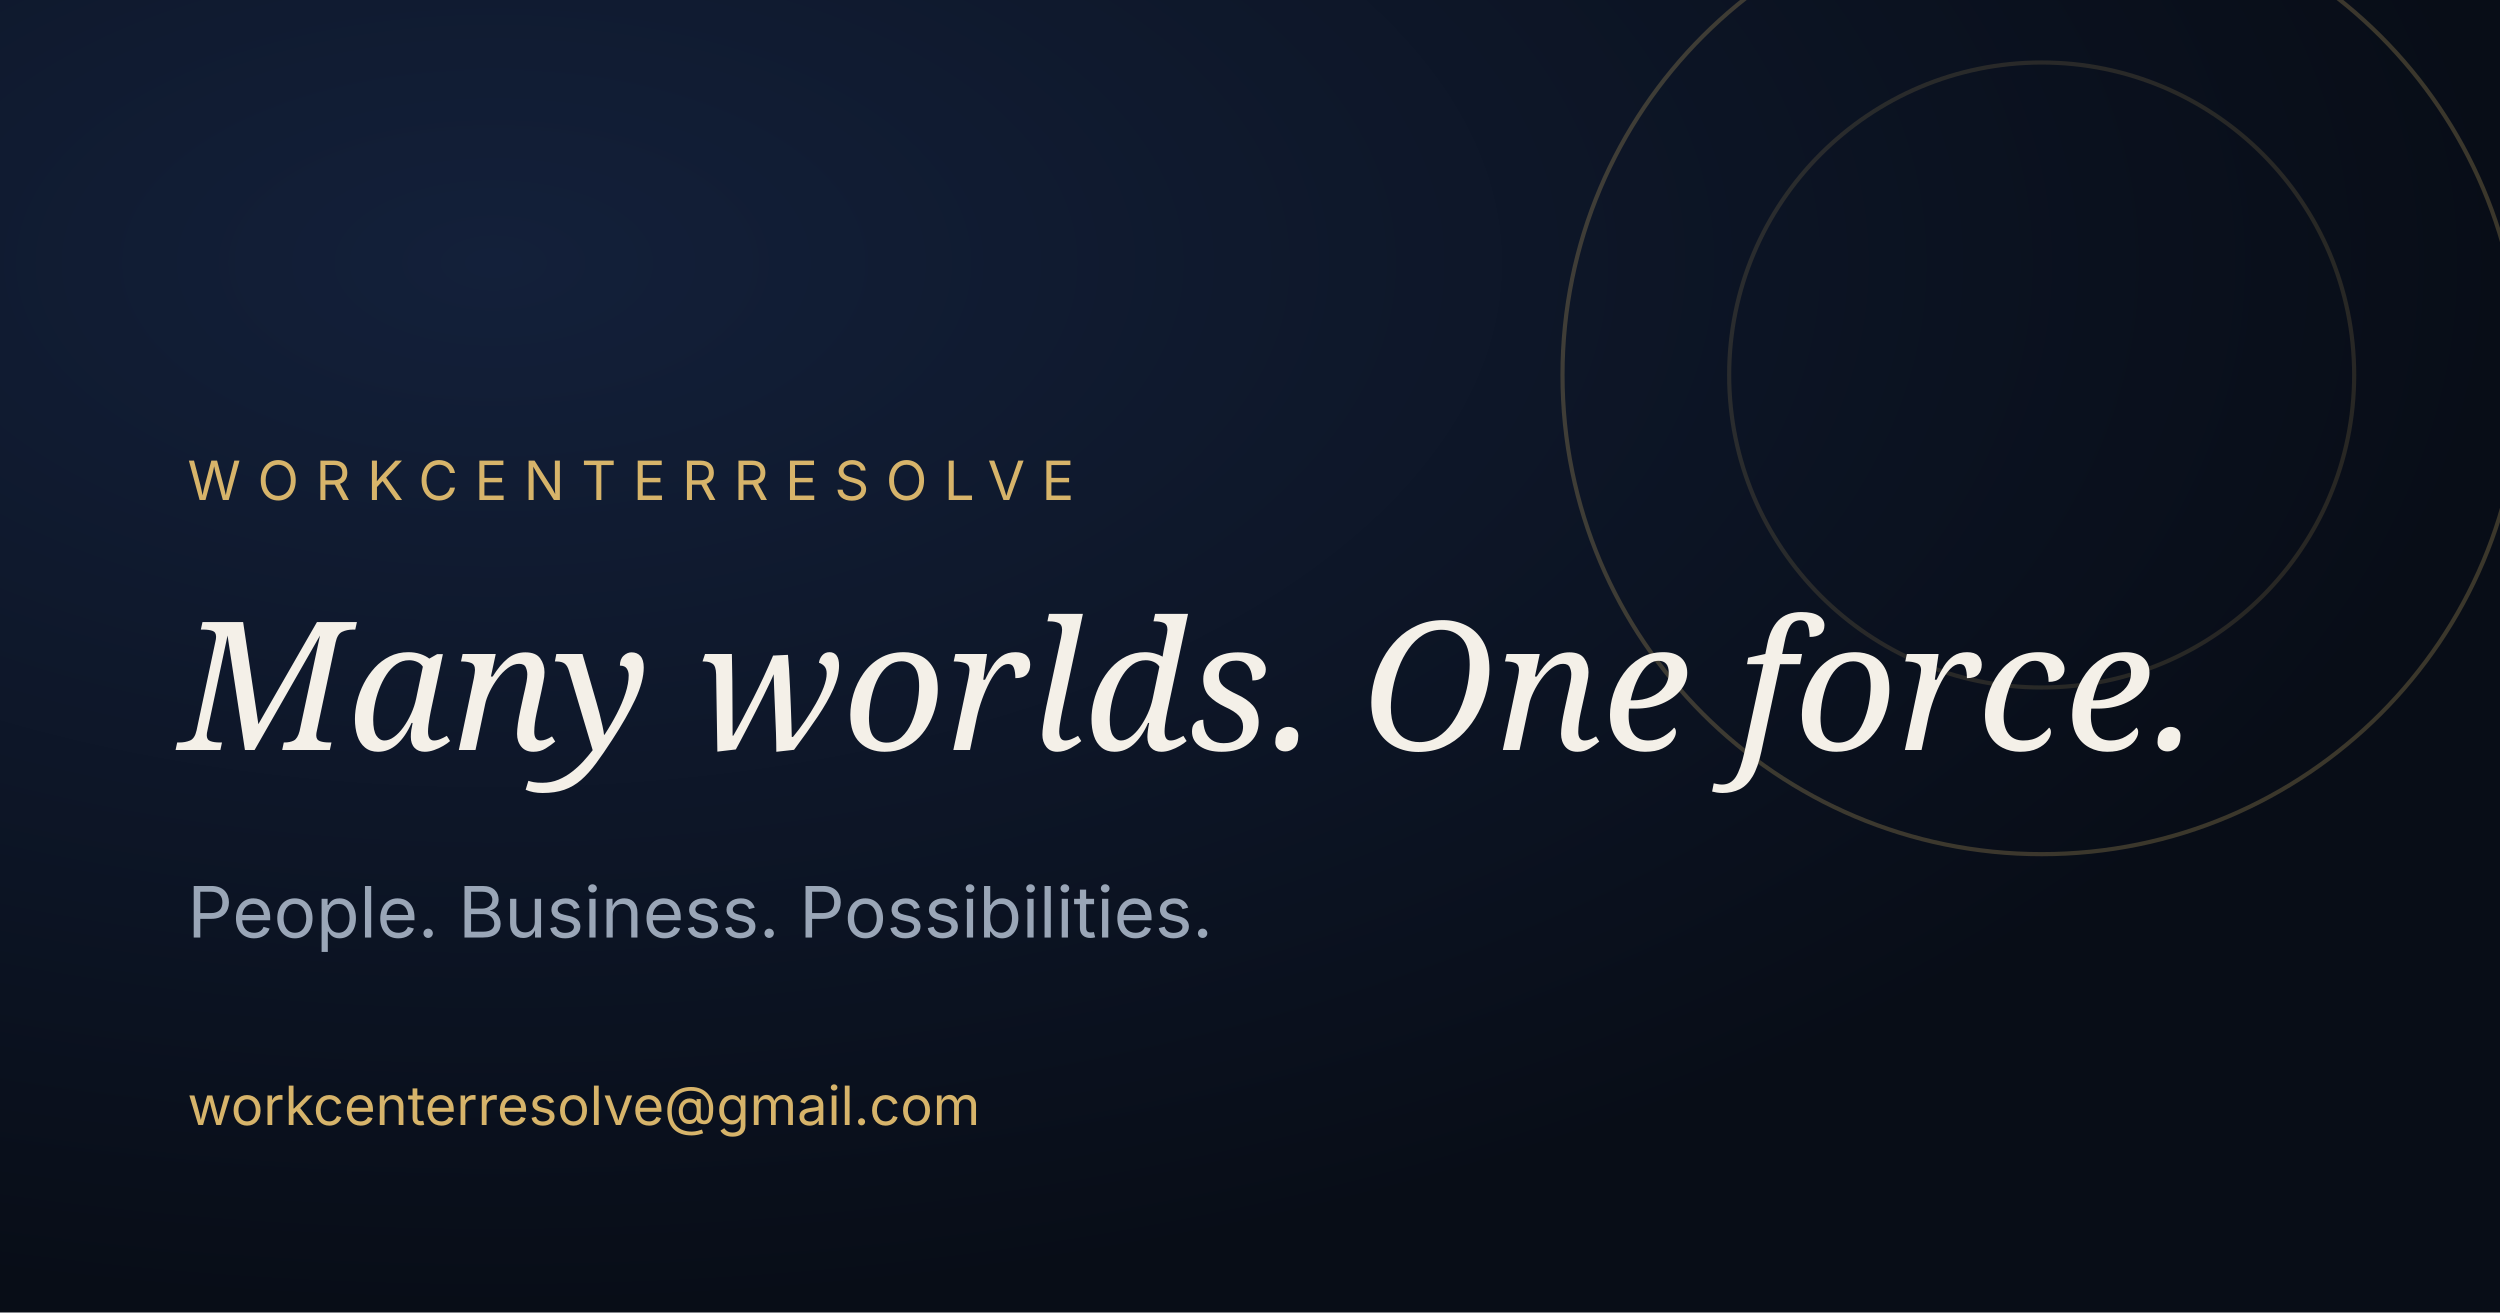
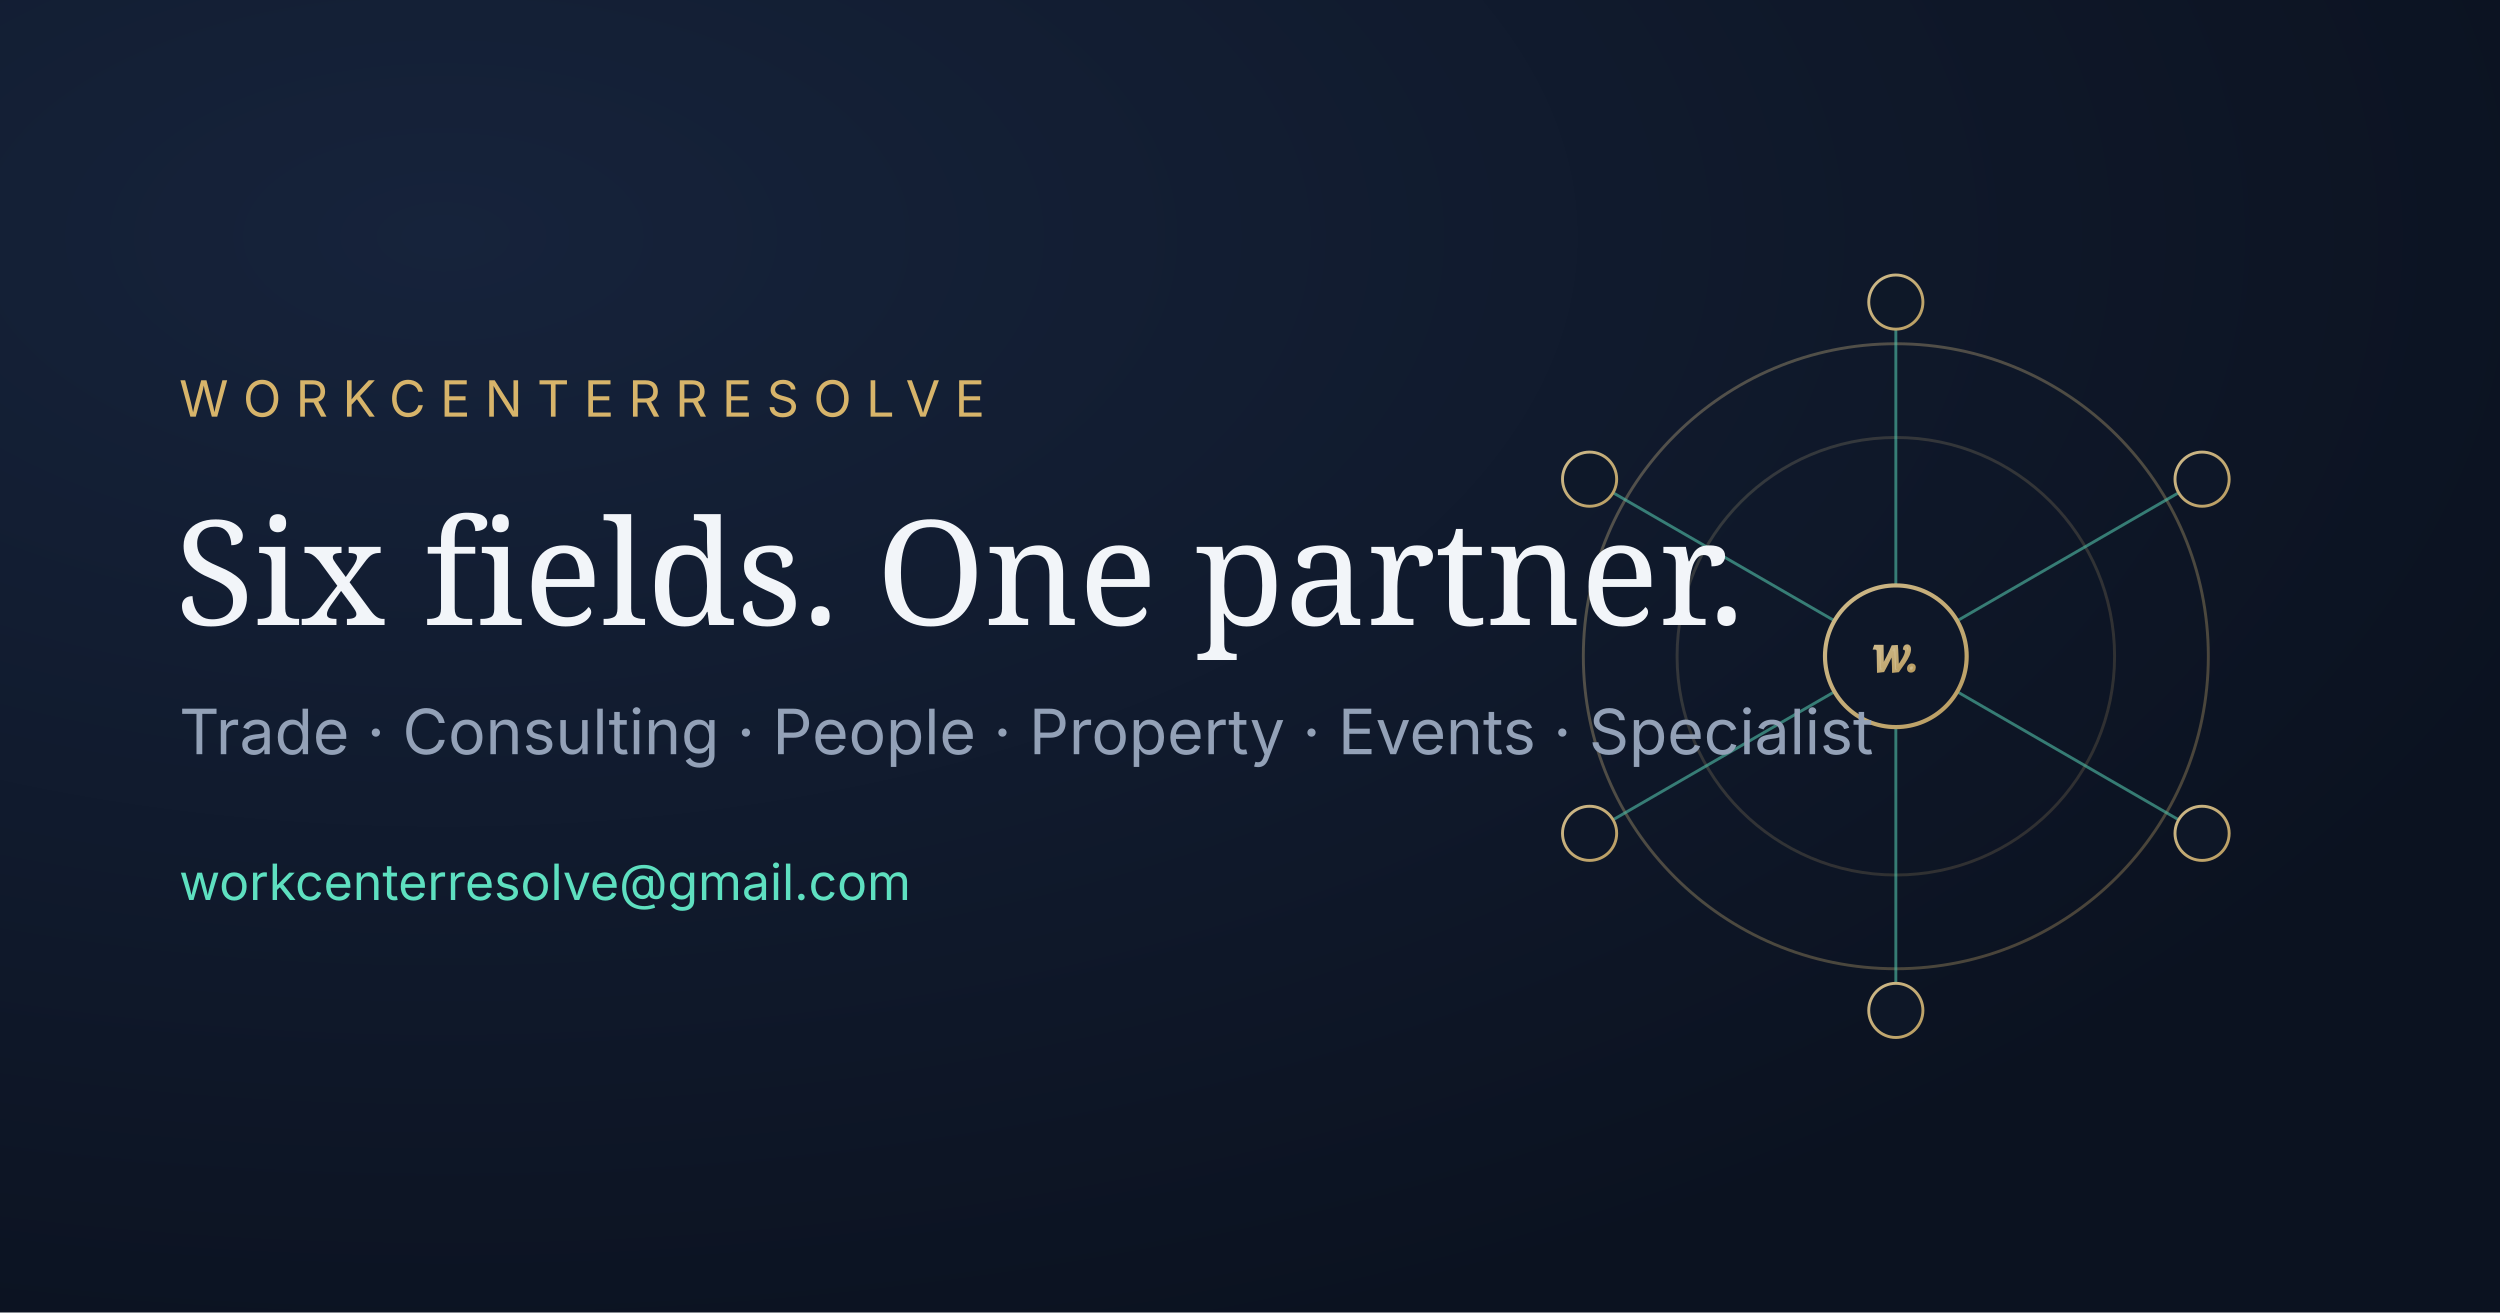
- <svg xmlns="http://www.w3.org/2000/svg" viewBox="0 0 1200 630">
+ <svg xmlns="http://www.w3.org/2000/svg" viewBox="0 0 1200 630" role="img" aria-label="Workcenterresolve — six fields, one partner">
  <defs>
-     <radialGradient id="g" cx="20%" cy="20%" r="80%">
-       <stop offset="0%" stop-color="#13203a" />
-       <stop offset="100%" stop-color="#080d17" />
+     <radialGradient id="bg" cx="18%" cy="18%" r="90%">
+       <stop offset="0%" stop-color="#16233b" />
+       <stop offset="100%" stop-color="#0b1220" />
    </radialGradient>
+     <linearGradient id="gold" x1="0" y1="0" x2="1" y2="1">
+       <stop offset="0%" stop-color="#f0d79c" />
+       <stop offset="100%" stop-color="#d7b46a" />
+     </linearGradient>
  </defs>
-   <rect width="1200" height="630" fill="url(#g)" />
-   <circle cx="980" cy="180" r="230" fill="none" stroke="#d7b46a" stroke-opacity="0.25" stroke-width="2" />
-   <circle cx="980" cy="180" r="150" fill="none" stroke="#d7b46a" stroke-opacity="0.15" stroke-width="2" />
-   <text x="90" y="240" fill="#d7b46a" font-family="Inter,sans-serif" font-size="26" letter-spacing="8">WORKCENTERRESOLVE</text>
-   <text x="86" y="360" fill="#f4f0e8" font-family="Georgia,serif" font-size="86" font-style="italic">Many worlds. One force.</text>
-   <text x="90" y="450" fill="#9aa6b7" font-family="Inter,sans-serif" font-size="34">People. Business. Possibilities.</text>
-   <text x="90" y="540" fill="#d7b46a" font-family="Inter,sans-serif" font-size="26">workcenterresolve@gmail.com</text>
+   <rect width="1200" height="630" fill="url(#bg)" />
+   <g transform="translate(910,315)" stroke="url(#gold)" stroke-width="1.4" fill="none" opacity="0.85">
+     <circle r="150" stroke-opacity="0.35" />
+     <circle r="105" stroke-opacity="0.2" />
+     <g stroke="#5ee0c0" stroke-opacity="0.6">
+       <line x1="0" y1="0" x2="0" y2="-170" />
+       <line x1="0" y1="0" x2="147" y2="-85" />
+       <line x1="0" y1="0" x2="147" y2="85" />
+       <line x1="0" y1="0" x2="0" y2="170" />
+       <line x1="0" y1="0" x2="-147" y2="85" />
+       <line x1="0" y1="0" x2="-147" y2="-85" />
+     </g>
+     <g fill="#0e1728" stroke="url(#gold)">
+       <circle cx="0" cy="-170" r="13" />
+       <circle cx="147" cy="-85" r="13" />
+       <circle cx="147" cy="85" r="13" />
+       <circle cx="0" cy="170" r="13" />
+       <circle cx="-147" cy="85" r="13" />
+       <circle cx="-147" cy="-85" r="13" />
+     </g>
+     <circle r="34" fill="#0e1728" stroke="url(#gold)" stroke-width="2" />
+     <text y="7" text-anchor="middle" fill="#f0d79c" font-family="Georgia,serif" font-size="22" font-style="italic">w.</text>
+   </g>
+   <text x="86" y="200" fill="#d7b46a" font-family="Inter,sans-serif" font-size="24" letter-spacing="7">WORKCENTERRESOLVE</text>
+   <text x="84" y="300" fill="#f2f5f9" font-family="Georgia,serif" font-size="70">Six fields. One partner.</text>
+   <text x="86" y="362" fill="#93a1b7" font-family="Inter,sans-serif" font-size="30">Trade · Consulting · People · Property · Events · Specialist</text>
+   <text x="86" y="432" fill="#5ee0c0" font-family="Inter,sans-serif" font-size="24">workcenterresolve@gmail.com</text>
</svg>
